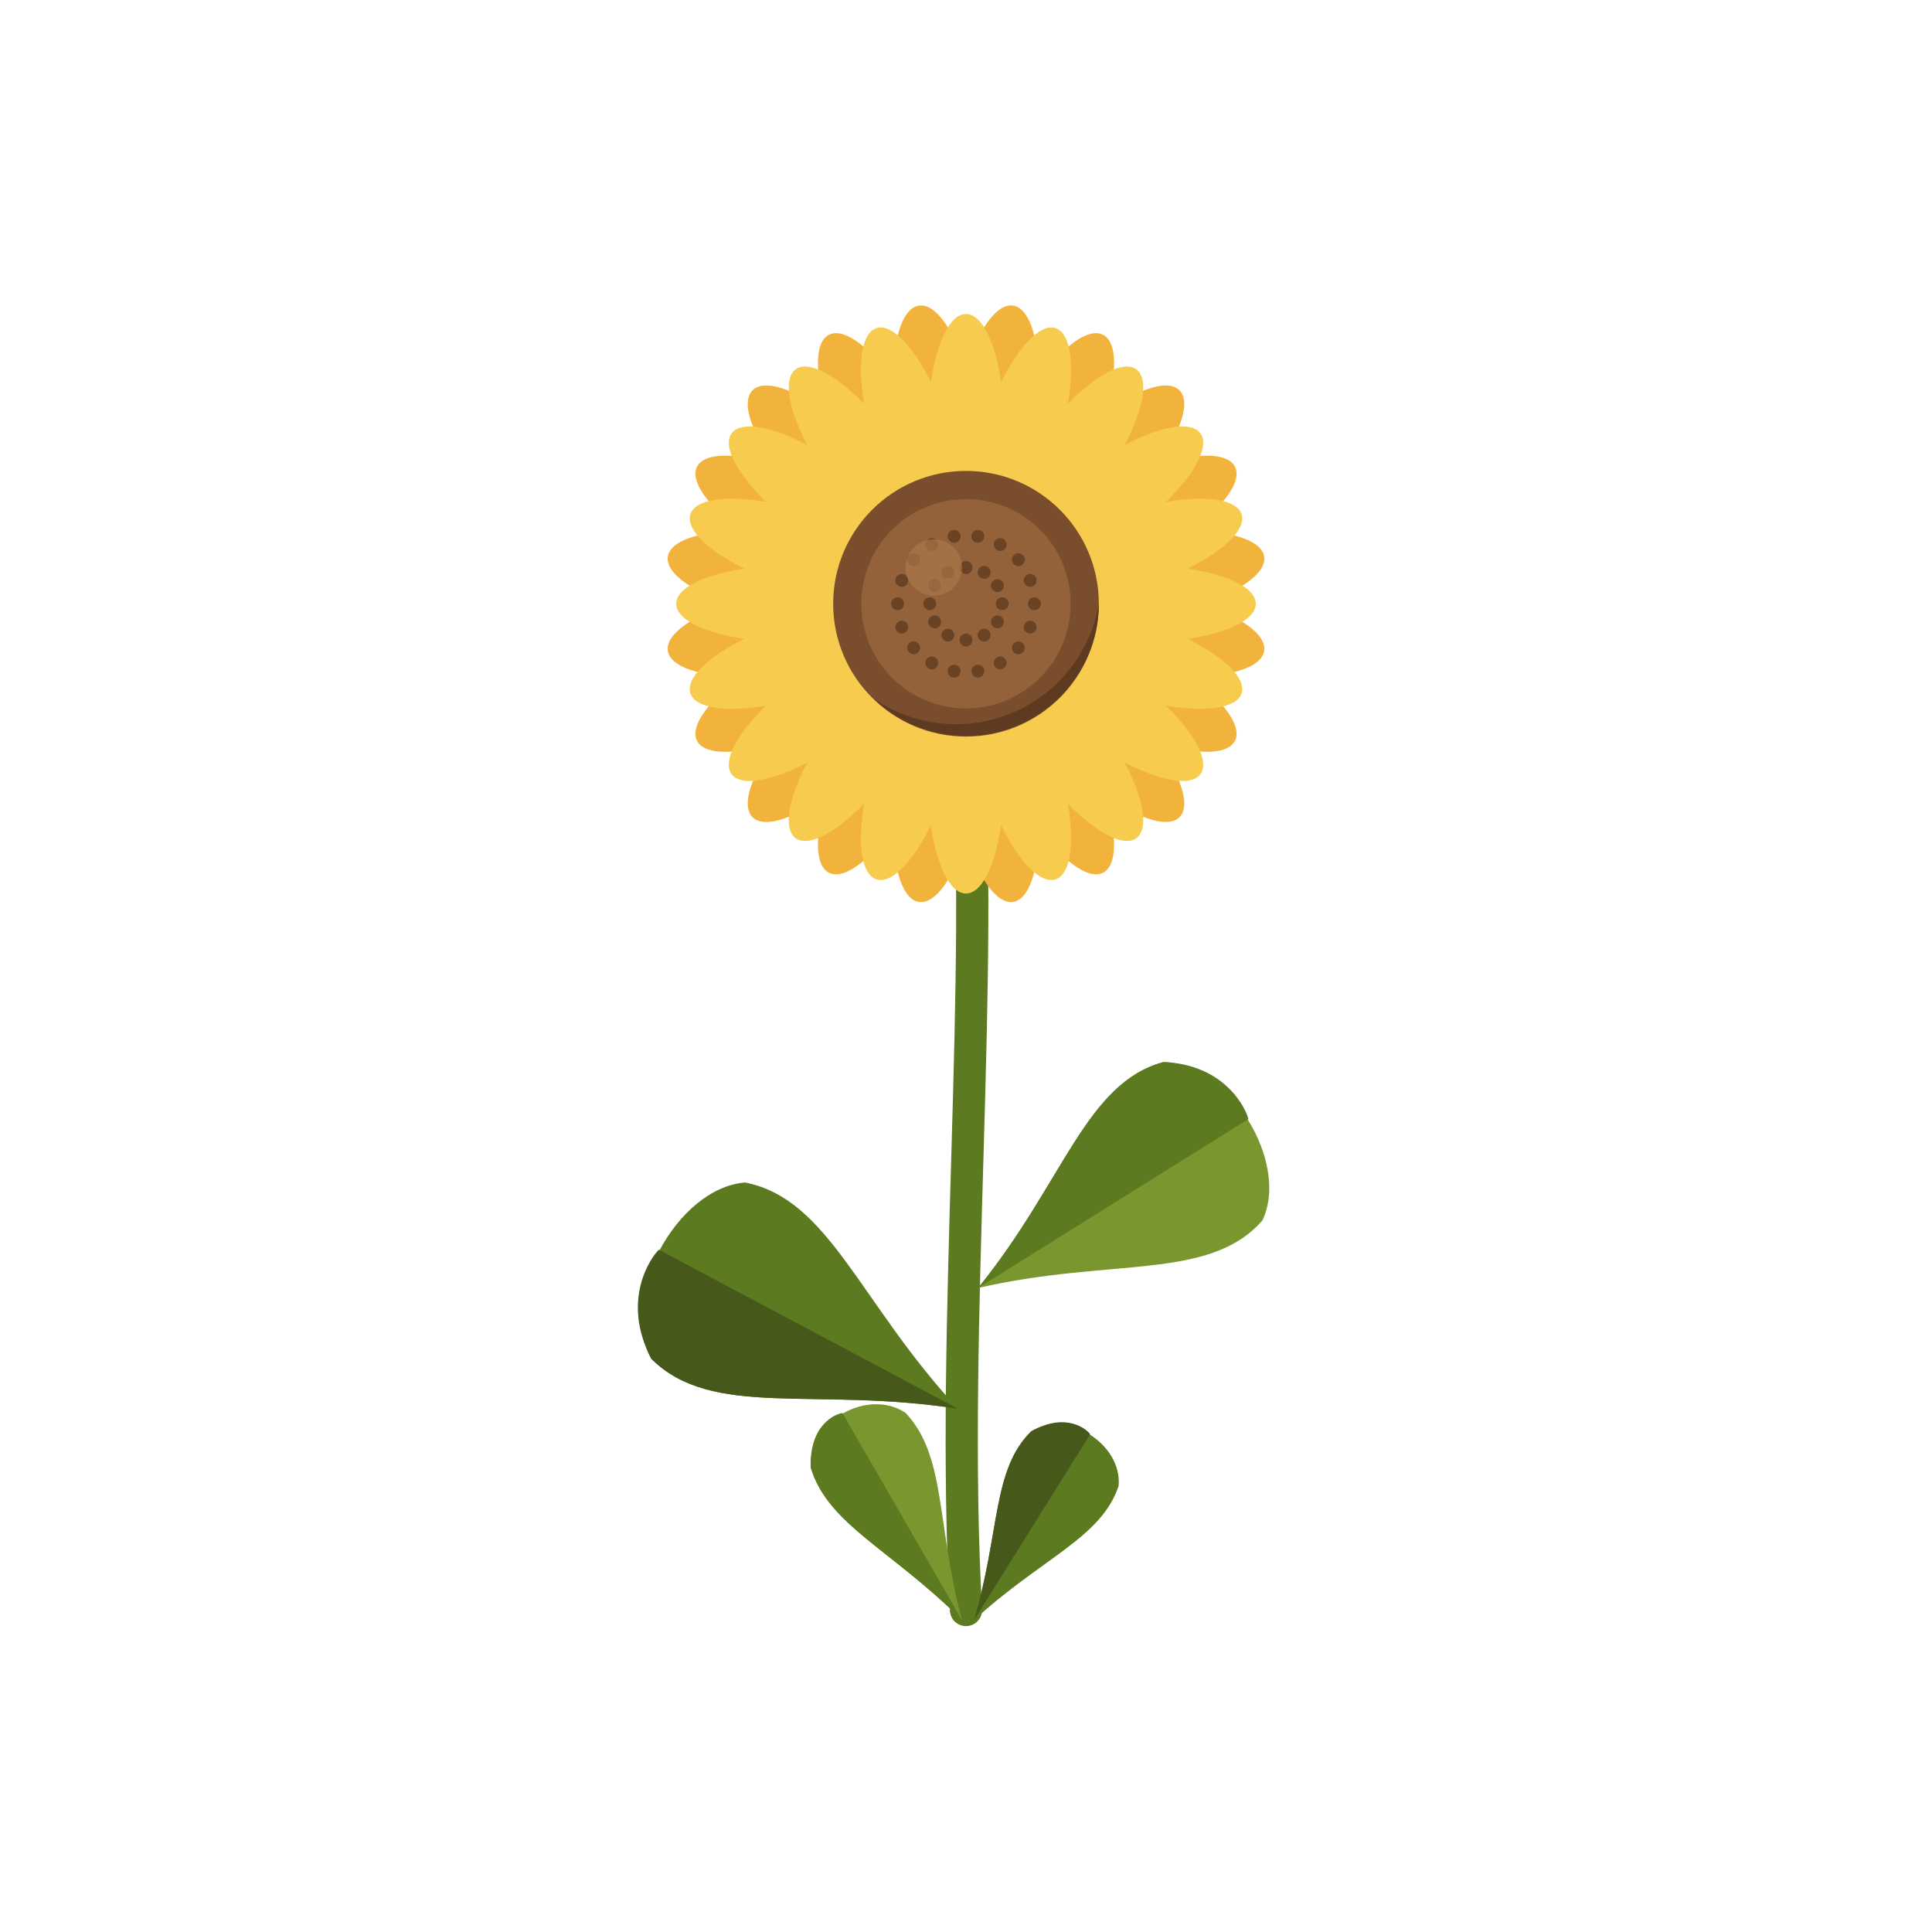
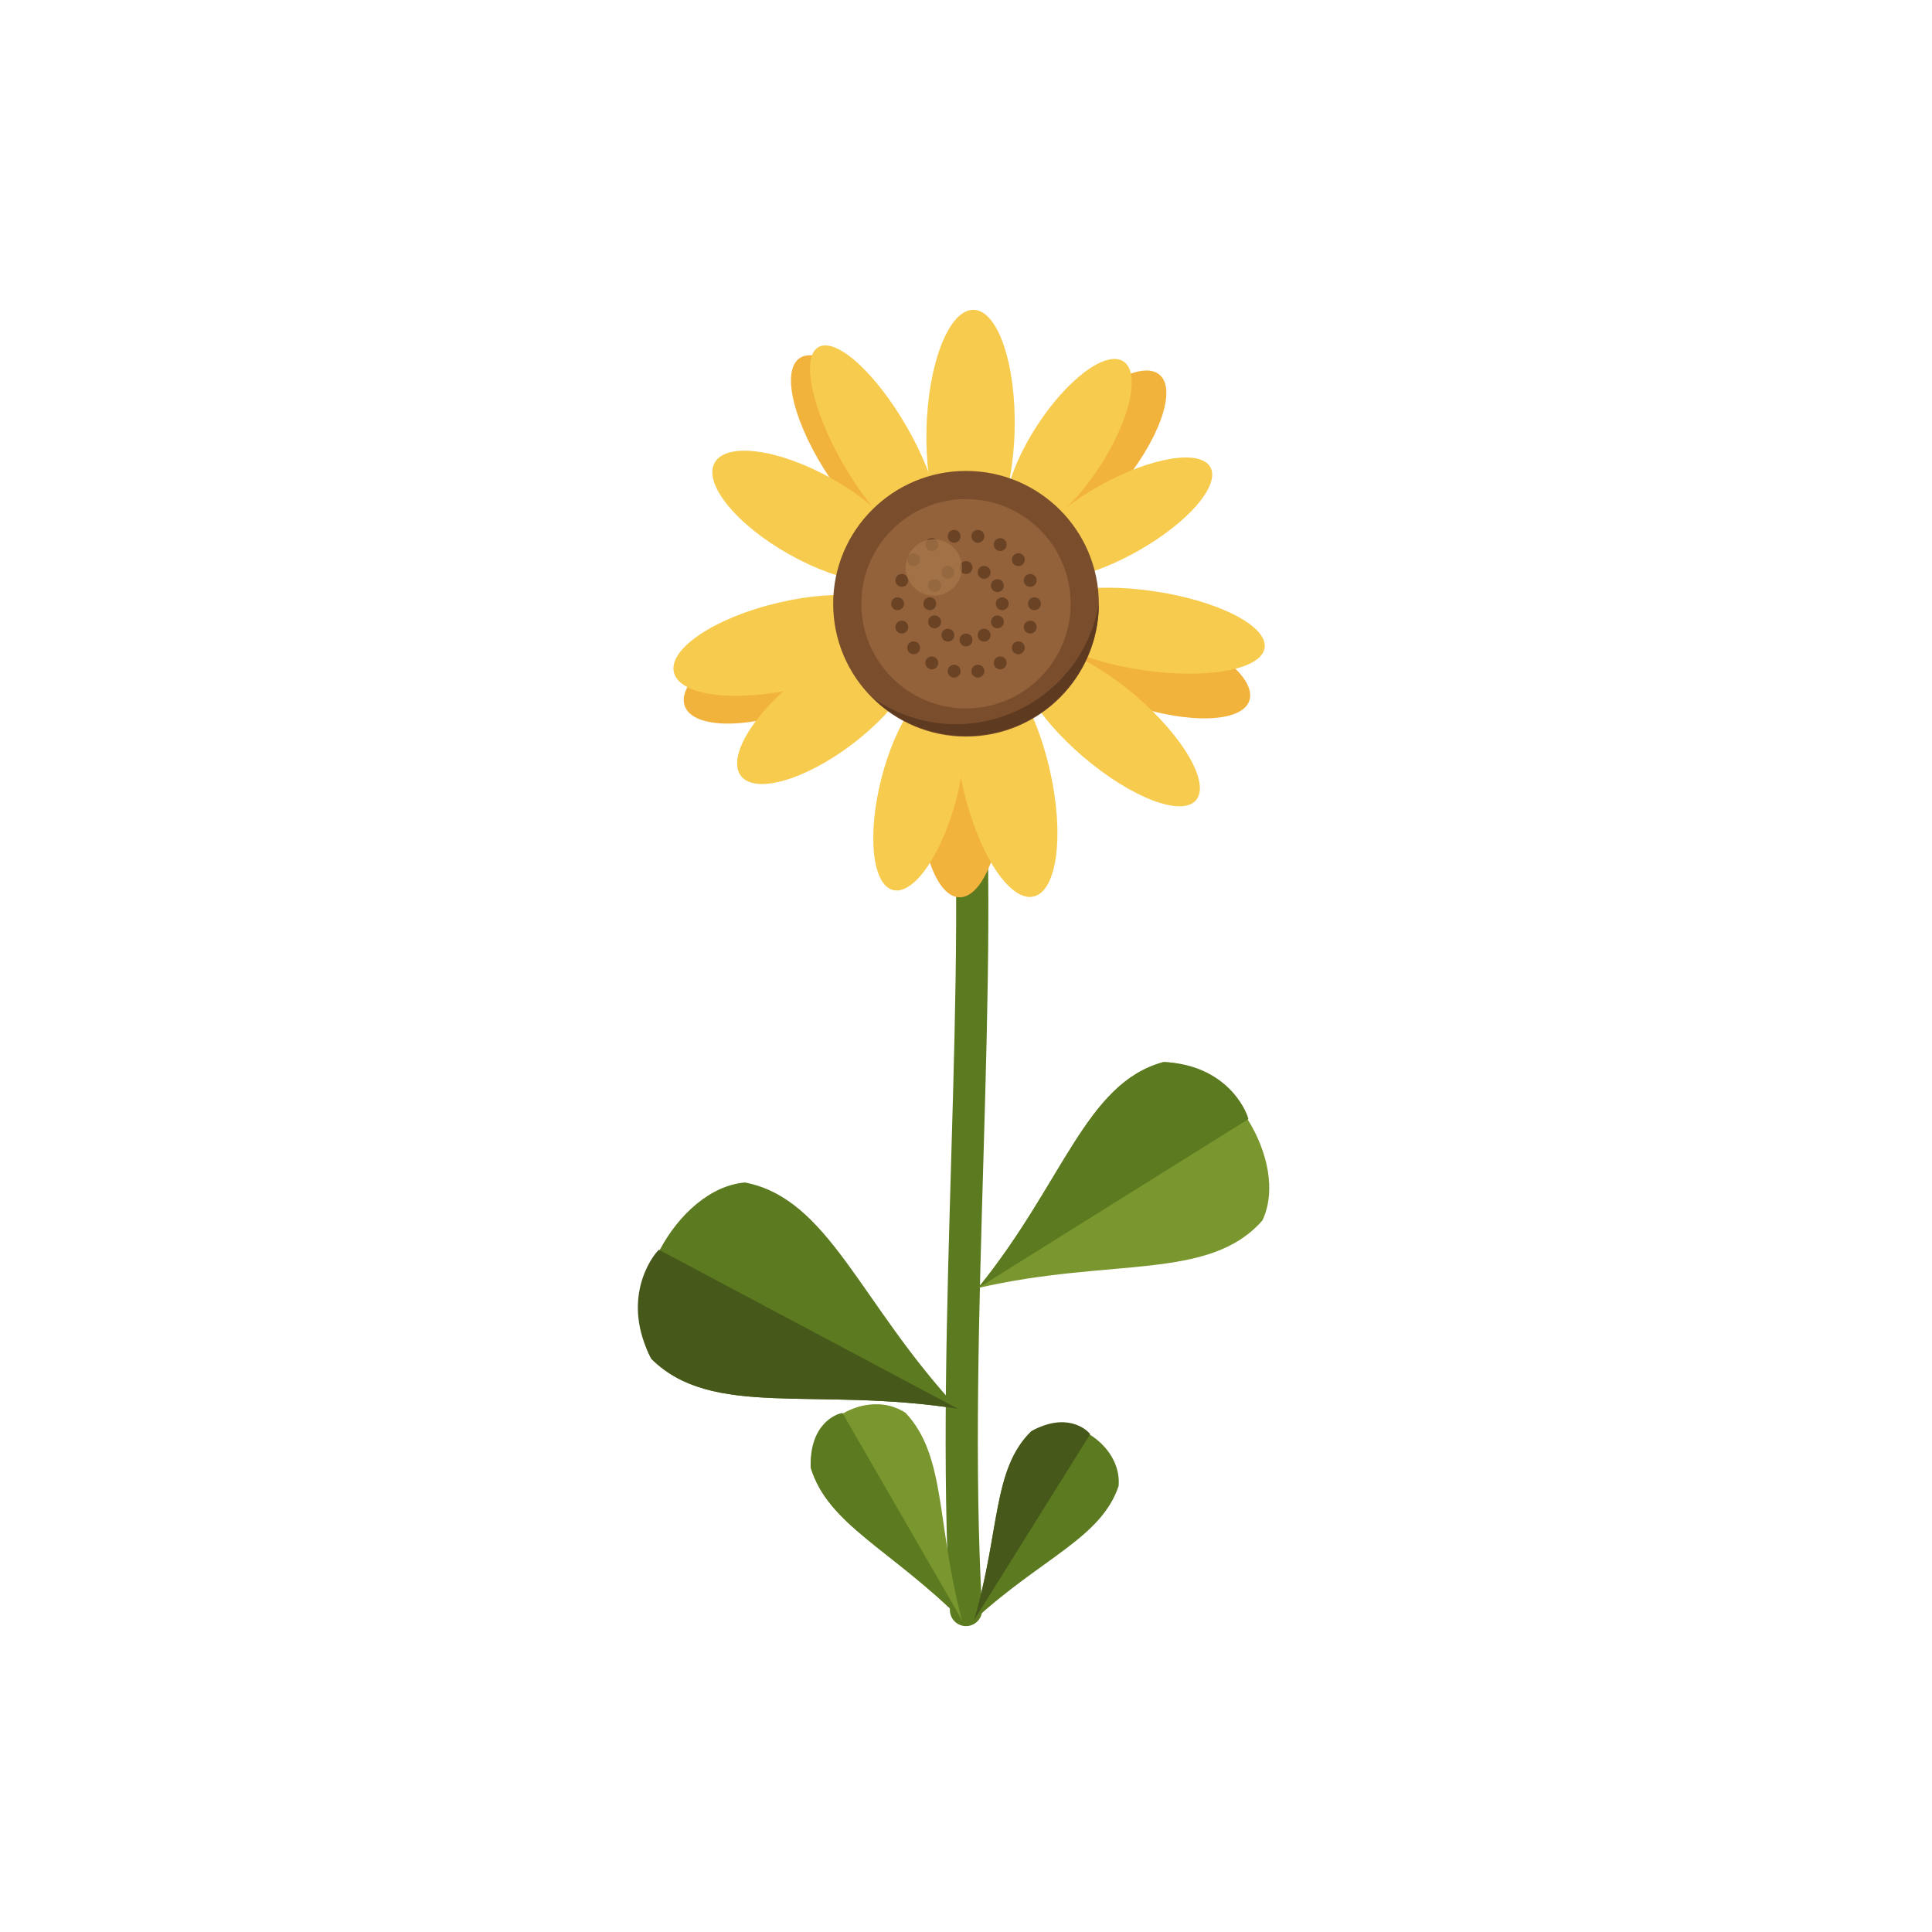
<svg xmlns="http://www.w3.org/2000/svg" viewBox="0 0 960 960" width="960" height="960">
  <path d="M480 800 C472 660 490 480 480 360" fill="none" stroke="#5C7A1F" stroke-width="16" stroke-linecap="round" />
  <g transform="translate(476 700) rotate(-62)">
    <path d="M0 0 C-23.6 -68.0 -62.0 -105.4 -49.6 -146.2 C-31.0 -175.1 31.0 -175.1 49.6 -146.2 C62.0 -105.4 23.6 -68.0 0 0 Z" fill="#5C7A1F" />
    <path d="M0 0 C-23.6 -68.0 -62.0 -105.4 -49.6 -146.2 C-31.0 -173.4 -5.0 -170.0 0 -168.3 Z" fill="#46591A" />
  </g>
  <g transform="translate(486 640) rotate(58)">
    <path d="M0 0 C-22.0 -64.0 -58.0 -99.2 -46.4 -137.6 C-29.0 -164.8 29.0 -164.8 46.4 -137.6 C58.0 -99.2 22.0 -64.0 0 0 Z" fill="#7A962E" />
    <path d="M0 0 C-22.0 -64.0 -58.0 -99.2 -46.4 -137.6 C-29.0 -163.2 -4.6 -160.0 0 -158.4 Z" fill="#5C7A1F" />
  </g>
  <g transform="translate(478 805) rotate(-30)">
    <path d="M0 0 C-12.9 -48.0 -34.0 -74.4 -27.2 -103.2 C-17.0 -123.6 17.0 -123.6 27.2 -103.2 C34.0 -74.4 12.9 -48.0 0 0 Z" fill="#7A962E" />
    <path d="M0 0 C-12.9 -48.0 -34.0 -74.4 -27.2 -103.2 C-17.0 -122.4 -2.7 -120.0 0 -118.8 Z" fill="#5C7A1F" />
  </g>
  <g transform="translate(484 805) rotate(32)">
    <path d="M0 0 C-12.2 -44.0 -32.0 -68.2 -25.6 -94.6 C-16.0 -113.3 16.0 -113.3 25.6 -94.6 C32.0 -68.2 12.2 -44.0 0 0 Z" fill="#5C7A1F" />
    <path d="M0 0 C-12.2 -44.0 -32.0 -68.2 -25.6 -94.6 C-16.0 -112.2 -2.6 -110.0 0 -108.9 Z" fill="#46591A" />
  </g>
-   <ellipse cx="480" cy="208.0" rx="20" ry="58" fill="#F2B33D" transform="rotate(9.0 480 300)" />
-   <ellipse cx="480" cy="208.0" rx="20" ry="58" fill="#F2B33D" transform="rotate(27.0 480 300)" />
-   <ellipse cx="480" cy="208.0" rx="20" ry="58" fill="#F2B33D" transform="rotate(45.0 480 300)" />
-   <ellipse cx="480" cy="208.0" rx="20" ry="58" fill="#F2B33D" transform="rotate(63.0 480 300)" />
-   <ellipse cx="480" cy="208.0" rx="20" ry="58" fill="#F2B33D" transform="rotate(81.0 480 300)" />
-   <ellipse cx="480" cy="208.0" rx="20" ry="58" fill="#F2B33D" transform="rotate(99.0 480 300)" />
-   <ellipse cx="480" cy="208.0" rx="20" ry="58" fill="#F2B33D" transform="rotate(117.0 480 300)" />
-   <ellipse cx="480" cy="208.0" rx="20" ry="58" fill="#F2B33D" transform="rotate(135.0 480 300)" />
-   <ellipse cx="480" cy="208.0" rx="20" ry="58" fill="#F2B33D" transform="rotate(153.0 480 300)" />
-   <ellipse cx="480" cy="208.0" rx="20" ry="58" fill="#F2B33D" transform="rotate(171.0 480 300)" />
-   <ellipse cx="480" cy="208.0" rx="20" ry="58" fill="#F2B33D" transform="rotate(189.0 480 300)" />
-   <ellipse cx="480" cy="208.0" rx="20" ry="58" fill="#F2B33D" transform="rotate(207.0 480 300)" />
-   <ellipse cx="480" cy="208.0" rx="20" ry="58" fill="#F2B33D" transform="rotate(225.0 480 300)" />
-   <ellipse cx="480" cy="208.0" rx="20" ry="58" fill="#F2B33D" transform="rotate(243.0 480 300)" />
-   <ellipse cx="480" cy="208.0" rx="20" ry="58" fill="#F2B33D" transform="rotate(261.0 480 300)" />
-   <ellipse cx="480" cy="208.0" rx="20" ry="58" fill="#F2B33D" transform="rotate(279.0 480 300)" />
-   <ellipse cx="480" cy="208.0" rx="20" ry="58" fill="#F2B33D" transform="rotate(297.0 480 300)" />
-   <ellipse cx="480" cy="208.0" rx="20" ry="58" fill="#F2B33D" transform="rotate(315.0 480 300)" />
-   <ellipse cx="480" cy="208.0" rx="20" ry="58" fill="#F2B33D" transform="rotate(333.0 480 300)" />
-   <ellipse cx="480" cy="208.0" rx="20" ry="58" fill="#F2B33D" transform="rotate(351.0 480 300)" />
-   <ellipse cx="480" cy="212.0" rx="19" ry="56" fill="#F7CB4D" transform="rotate(0.0 480 300)" />
-   <ellipse cx="480" cy="212.0" rx="19" ry="56" fill="#F7CB4D" transform="rotate(18.0 480 300)" />
-   <ellipse cx="480" cy="212.0" rx="19" ry="56" fill="#F7CB4D" transform="rotate(36.0 480 300)" />
-   <ellipse cx="480" cy="212.0" rx="19" ry="56" fill="#F7CB4D" transform="rotate(54.0 480 300)" />
-   <ellipse cx="480" cy="212.0" rx="19" ry="56" fill="#F7CB4D" transform="rotate(72.0 480 300)" />
-   <ellipse cx="480" cy="212.0" rx="19" ry="56" fill="#F7CB4D" transform="rotate(90.0 480 300)" />
-   <ellipse cx="480" cy="212.0" rx="19" ry="56" fill="#F7CB4D" transform="rotate(108.0 480 300)" />
-   <ellipse cx="480" cy="212.0" rx="19" ry="56" fill="#F7CB4D" transform="rotate(126.0 480 300)" />
-   <ellipse cx="480" cy="212.0" rx="19" ry="56" fill="#F7CB4D" transform="rotate(144.0 480 300)" />
-   <ellipse cx="480" cy="212.0" rx="19" ry="56" fill="#F7CB4D" transform="rotate(162.0 480 300)" />
-   <ellipse cx="480" cy="212.0" rx="19" ry="56" fill="#F7CB4D" transform="rotate(180.0 480 300)" />
-   <ellipse cx="480" cy="212.0" rx="19" ry="56" fill="#F7CB4D" transform="rotate(198.0 480 300)" />
-   <ellipse cx="480" cy="212.0" rx="19" ry="56" fill="#F7CB4D" transform="rotate(216.0 480 300)" />
-   <ellipse cx="480" cy="212.0" rx="19" ry="56" fill="#F7CB4D" transform="rotate(234.0 480 300)" />
-   <ellipse cx="480" cy="212.0" rx="19" ry="56" fill="#F7CB4D" transform="rotate(252.0 480 300)" />
-   <ellipse cx="480" cy="212.0" rx="19" ry="56" fill="#F7CB4D" transform="rotate(270.0 480 300)" />
-   <ellipse cx="480" cy="212.0" rx="19" ry="56" fill="#F7CB4D" transform="rotate(288.0 480 300)" />
-   <ellipse cx="480" cy="212.0" rx="19" ry="56" fill="#F7CB4D" transform="rotate(306.0 480 300)" />
-   <ellipse cx="480" cy="212.0" rx="19" ry="56" fill="#F7CB4D" transform="rotate(324.0 480 300)" />
-   <ellipse cx="480" cy="212.0" rx="19" ry="56" fill="#F7CB4D" transform="rotate(342.0 480 300)" />
+   <ellipse cx="480" cy="207.5" rx="21" ry="56.5" fill="#F2B33D" transform="rotate(40.2 480 300)" />
+   <ellipse cx="480" cy="207.3" rx="21" ry="56.1" fill="#F2B33D" transform="rotate(108.9 480 300)" />
+   <ellipse cx="480" cy="210.2" rx="21" ry="56.1" fill="#F2B33D" transform="rotate(181.3 480 300)" />
+   <ellipse cx="480" cy="204.1" rx="21" ry="52.8" fill="#F2B33D" transform="rotate(250.0 480 300)" />
+   <ellipse cx="480" cy="211.1" rx="21" ry="58.5" fill="#F2B33D" transform="rotate(325.9 480 300)" />
+   <ellipse cx="480" cy="213.5" rx="21.9" ry="59.6" fill="#F7CB4D" transform="rotate(1.5 480 300)" />
+   <ellipse cx="480" cy="206.6" rx="18.6" ry="50.2" fill="#F7CB4D" transform="rotate(33.0 480 300)" />
+   <ellipse cx="480" cy="213.3" rx="18.8" ry="52.4" fill="#F7CB4D" transform="rotate(60.8 480 300)" />
+   <ellipse cx="480" cy="208.4" rx="19.8" ry="58.4" fill="#F7CB4D" transform="rotate(98.4 480 300)" />
+   <ellipse cx="480" cy="206.3" rx="20.0" ry="56.6" fill="#F7CB4D" transform="rotate(130.5 480 300)" />
+   <ellipse cx="480" cy="210.7" rx="22.0" ry="60.0" fill="#F7CB4D" transform="rotate(167.0 480 300)" />
+   <ellipse cx="480" cy="205.5" rx="19.3" ry="52.3" fill="#F7CB4D" transform="rotate(194.3 480 300)" />
+   <ellipse cx="480" cy="213.2" rx="21.1" ry="54.0" fill="#F7CB4D" transform="rotate(232.6 480 300)" />
+   <ellipse cx="480" cy="209.4" rx="21.8" ry="58.5" fill="#F7CB4D" transform="rotate(256.8 480 300)" />
+   <ellipse cx="480" cy="211.5" rx="21.6" ry="54.7" fill="#F7CB4D" transform="rotate(299.3 480 300)" />
+   <ellipse cx="480" cy="209.2" rx="18.3" ry="56.3" fill="#F7CB4D" transform="rotate(330.1 480 300)" />
  <circle cx="480" cy="300" r="66" fill="#7A4E2D" />
  <circle cx="480" cy="300" r="52" fill="#93613A" />
  <path d="M546 300 A66 66 0 0 1 434 347 A72 72 0 0 0 546 300 Z" fill="#5E3A20" />
  <circle cx="498.0" cy="300.0" r="3.2" fill="#6A4325" />
  <circle cx="495.6" cy="309.0" r="3.2" fill="#6A4325" />
  <circle cx="489.0" cy="315.6" r="3.2" fill="#6A4325" />
  <circle cx="480.0" cy="318.0" r="3.2" fill="#6A4325" />
  <circle cx="471.0" cy="315.6" r="3.2" fill="#6A4325" />
  <circle cx="464.4" cy="309.0" r="3.2" fill="#6A4325" />
  <circle cx="462.0" cy="300.0" r="3.2" fill="#6A4325" />
  <circle cx="464.4" cy="291.0" r="3.2" fill="#6A4325" />
  <circle cx="471.0" cy="284.4" r="3.2" fill="#6A4325" />
  <circle cx="480.0" cy="282.0" r="3.2" fill="#6A4325" />
  <circle cx="489.0" cy="284.4" r="3.2" fill="#6A4325" />
  <circle cx="495.6" cy="291.0" r="3.2" fill="#6A4325" />
  <circle cx="514.0" cy="300.0" r="3.2" fill="#6A4325" />
  <circle cx="511.9" cy="311.6" r="3.2" fill="#6A4325" />
  <circle cx="506.0" cy="321.9" r="3.2" fill="#6A4325" />
  <circle cx="497.0" cy="329.4" r="3.2" fill="#6A4325" />
  <circle cx="485.9" cy="333.5" r="3.2" fill="#6A4325" />
  <circle cx="474.1" cy="333.5" r="3.2" fill="#6A4325" />
  <circle cx="463.0" cy="329.4" r="3.2" fill="#6A4325" />
  <circle cx="454.0" cy="321.9" r="3.2" fill="#6A4325" />
  <circle cx="448.1" cy="311.6" r="3.2" fill="#6A4325" />
  <circle cx="446.0" cy="300.0" r="3.2" fill="#6A4325" />
  <circle cx="448.1" cy="288.4" r="3.2" fill="#6A4325" />
  <circle cx="454.0" cy="278.1" r="3.2" fill="#6A4325" />
  <circle cx="463.0" cy="270.6" r="3.2" fill="#6A4325" />
  <circle cx="474.1" cy="266.5" r="3.2" fill="#6A4325" />
  <circle cx="485.9" cy="266.5" r="3.2" fill="#6A4325" />
  <circle cx="497.0" cy="270.6" r="3.2" fill="#6A4325" />
  <circle cx="506.0" cy="278.1" r="3.2" fill="#6A4325" />
  <circle cx="511.9" cy="288.4" r="3.2" fill="#6A4325" />
  <circle cx="464" cy="282" r="14" fill="#A8774A" opacity=".7" />
</svg>
